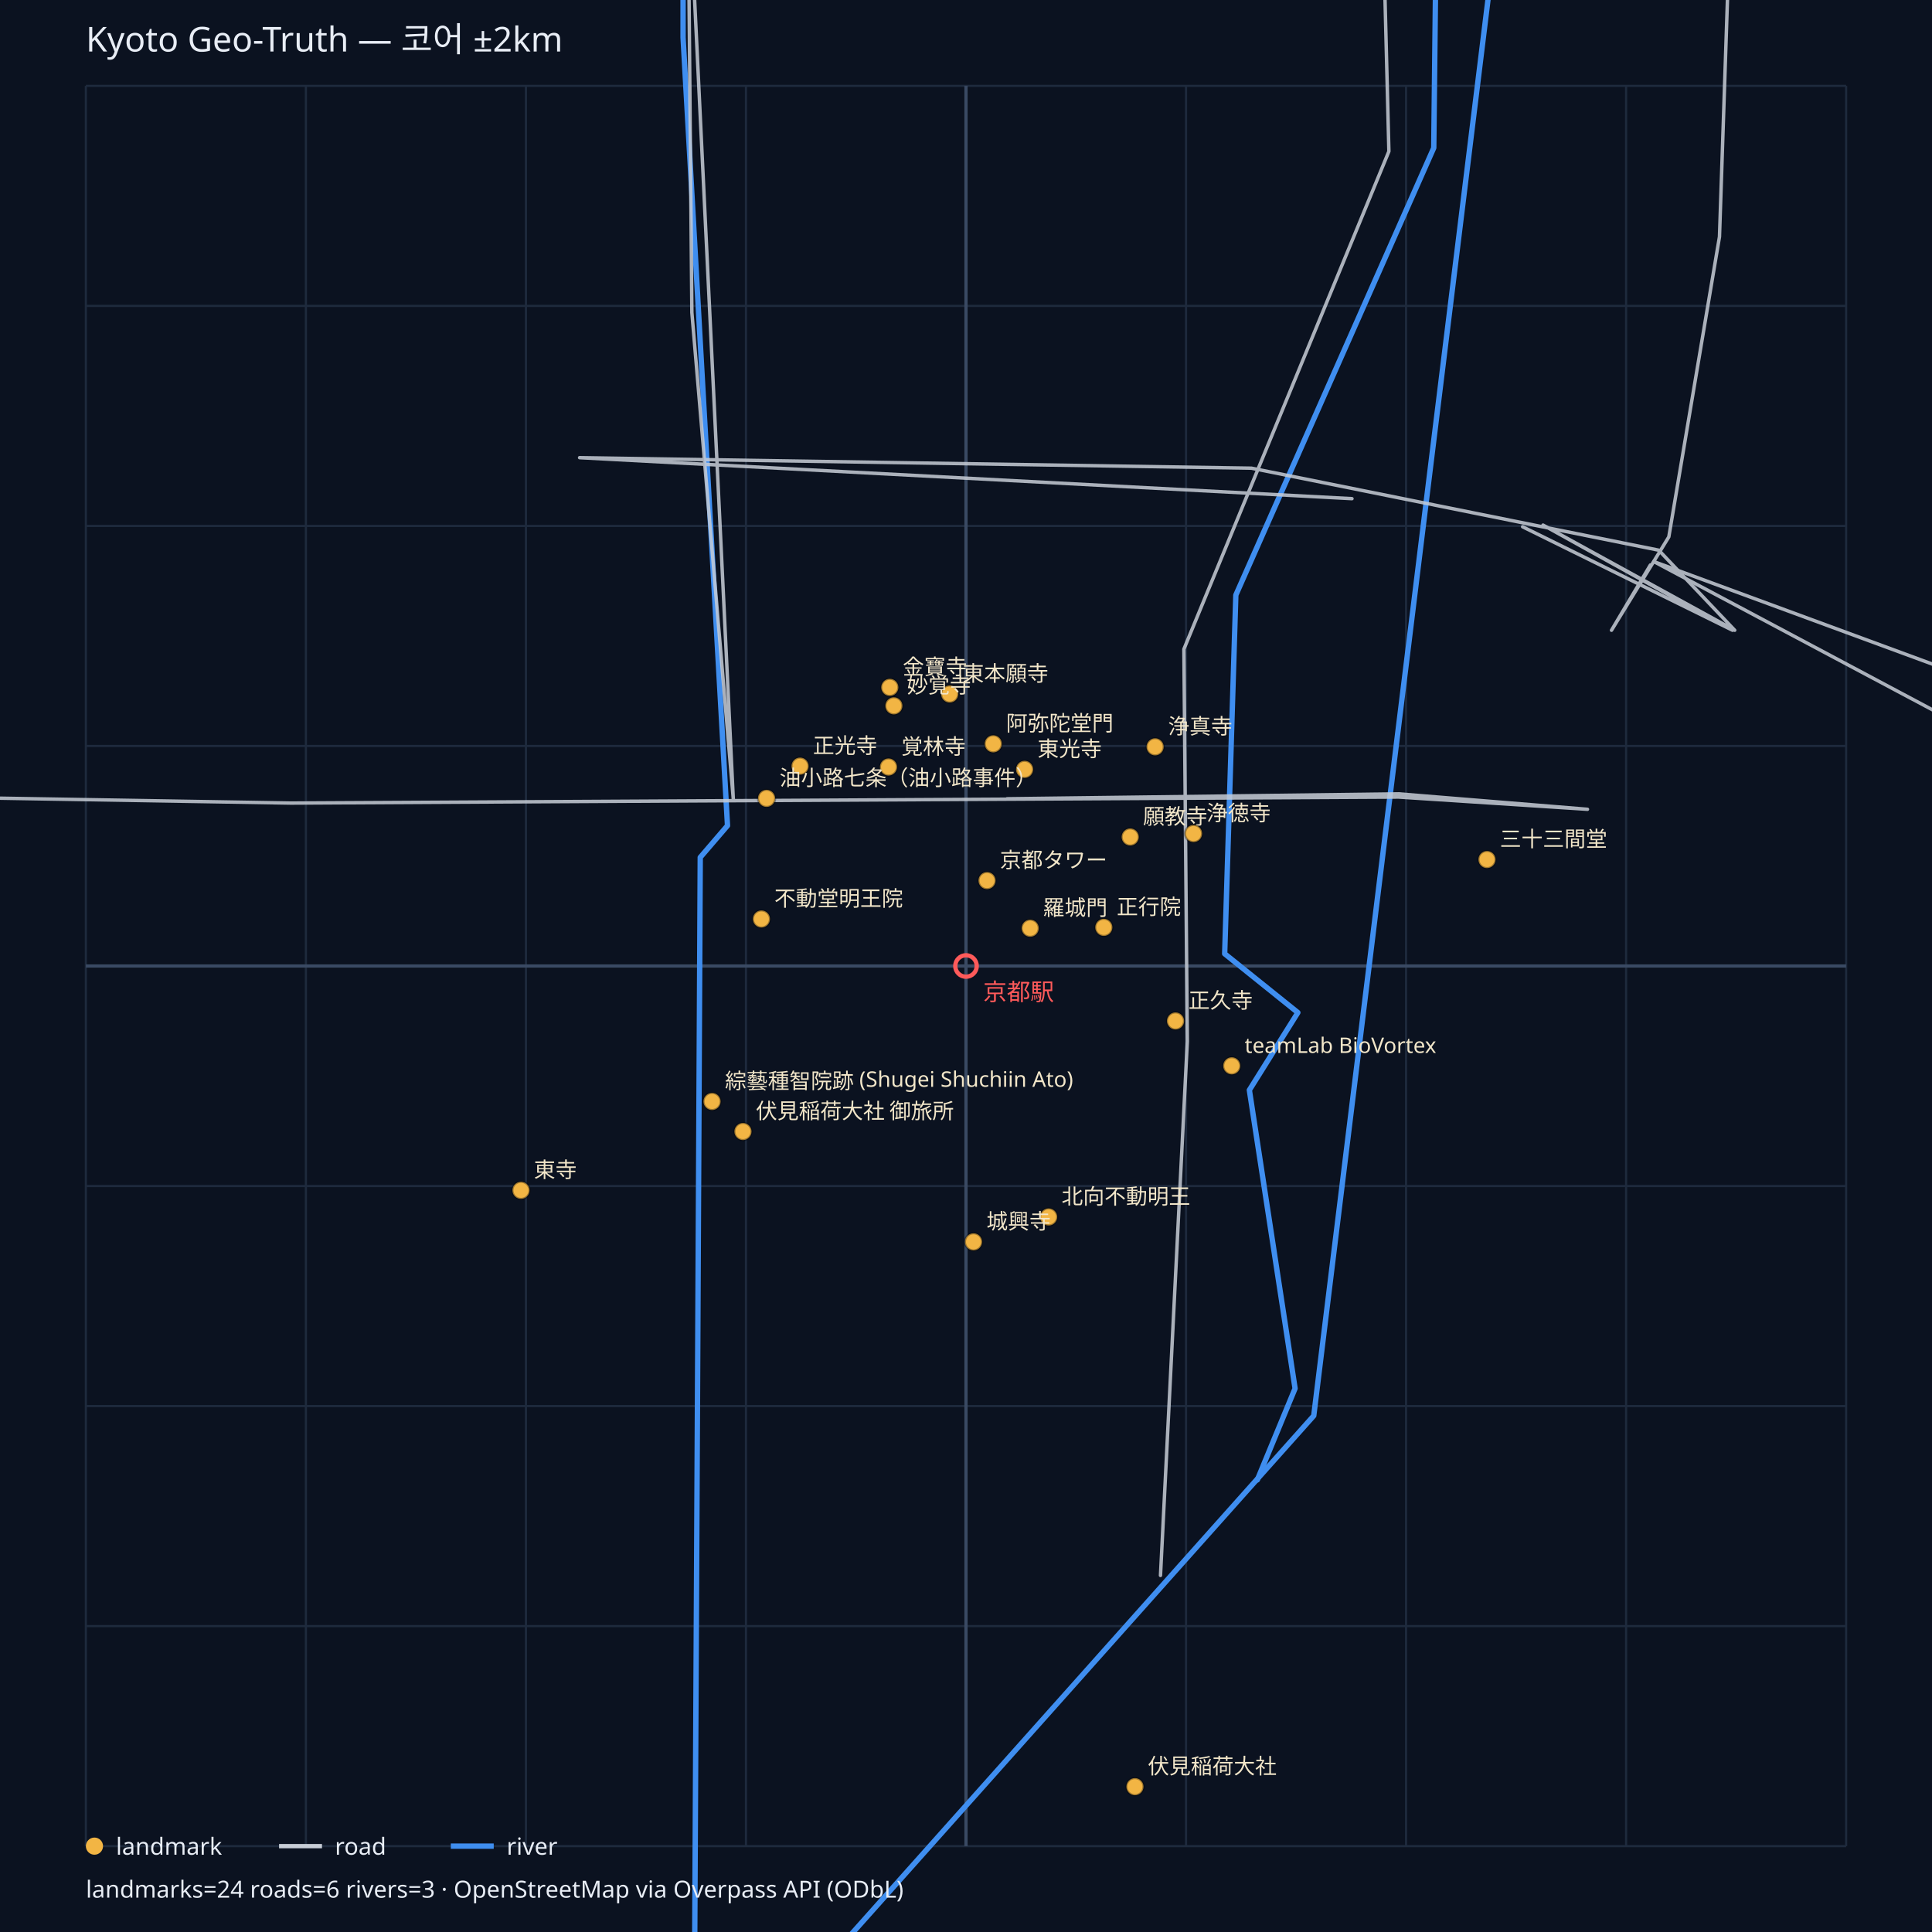
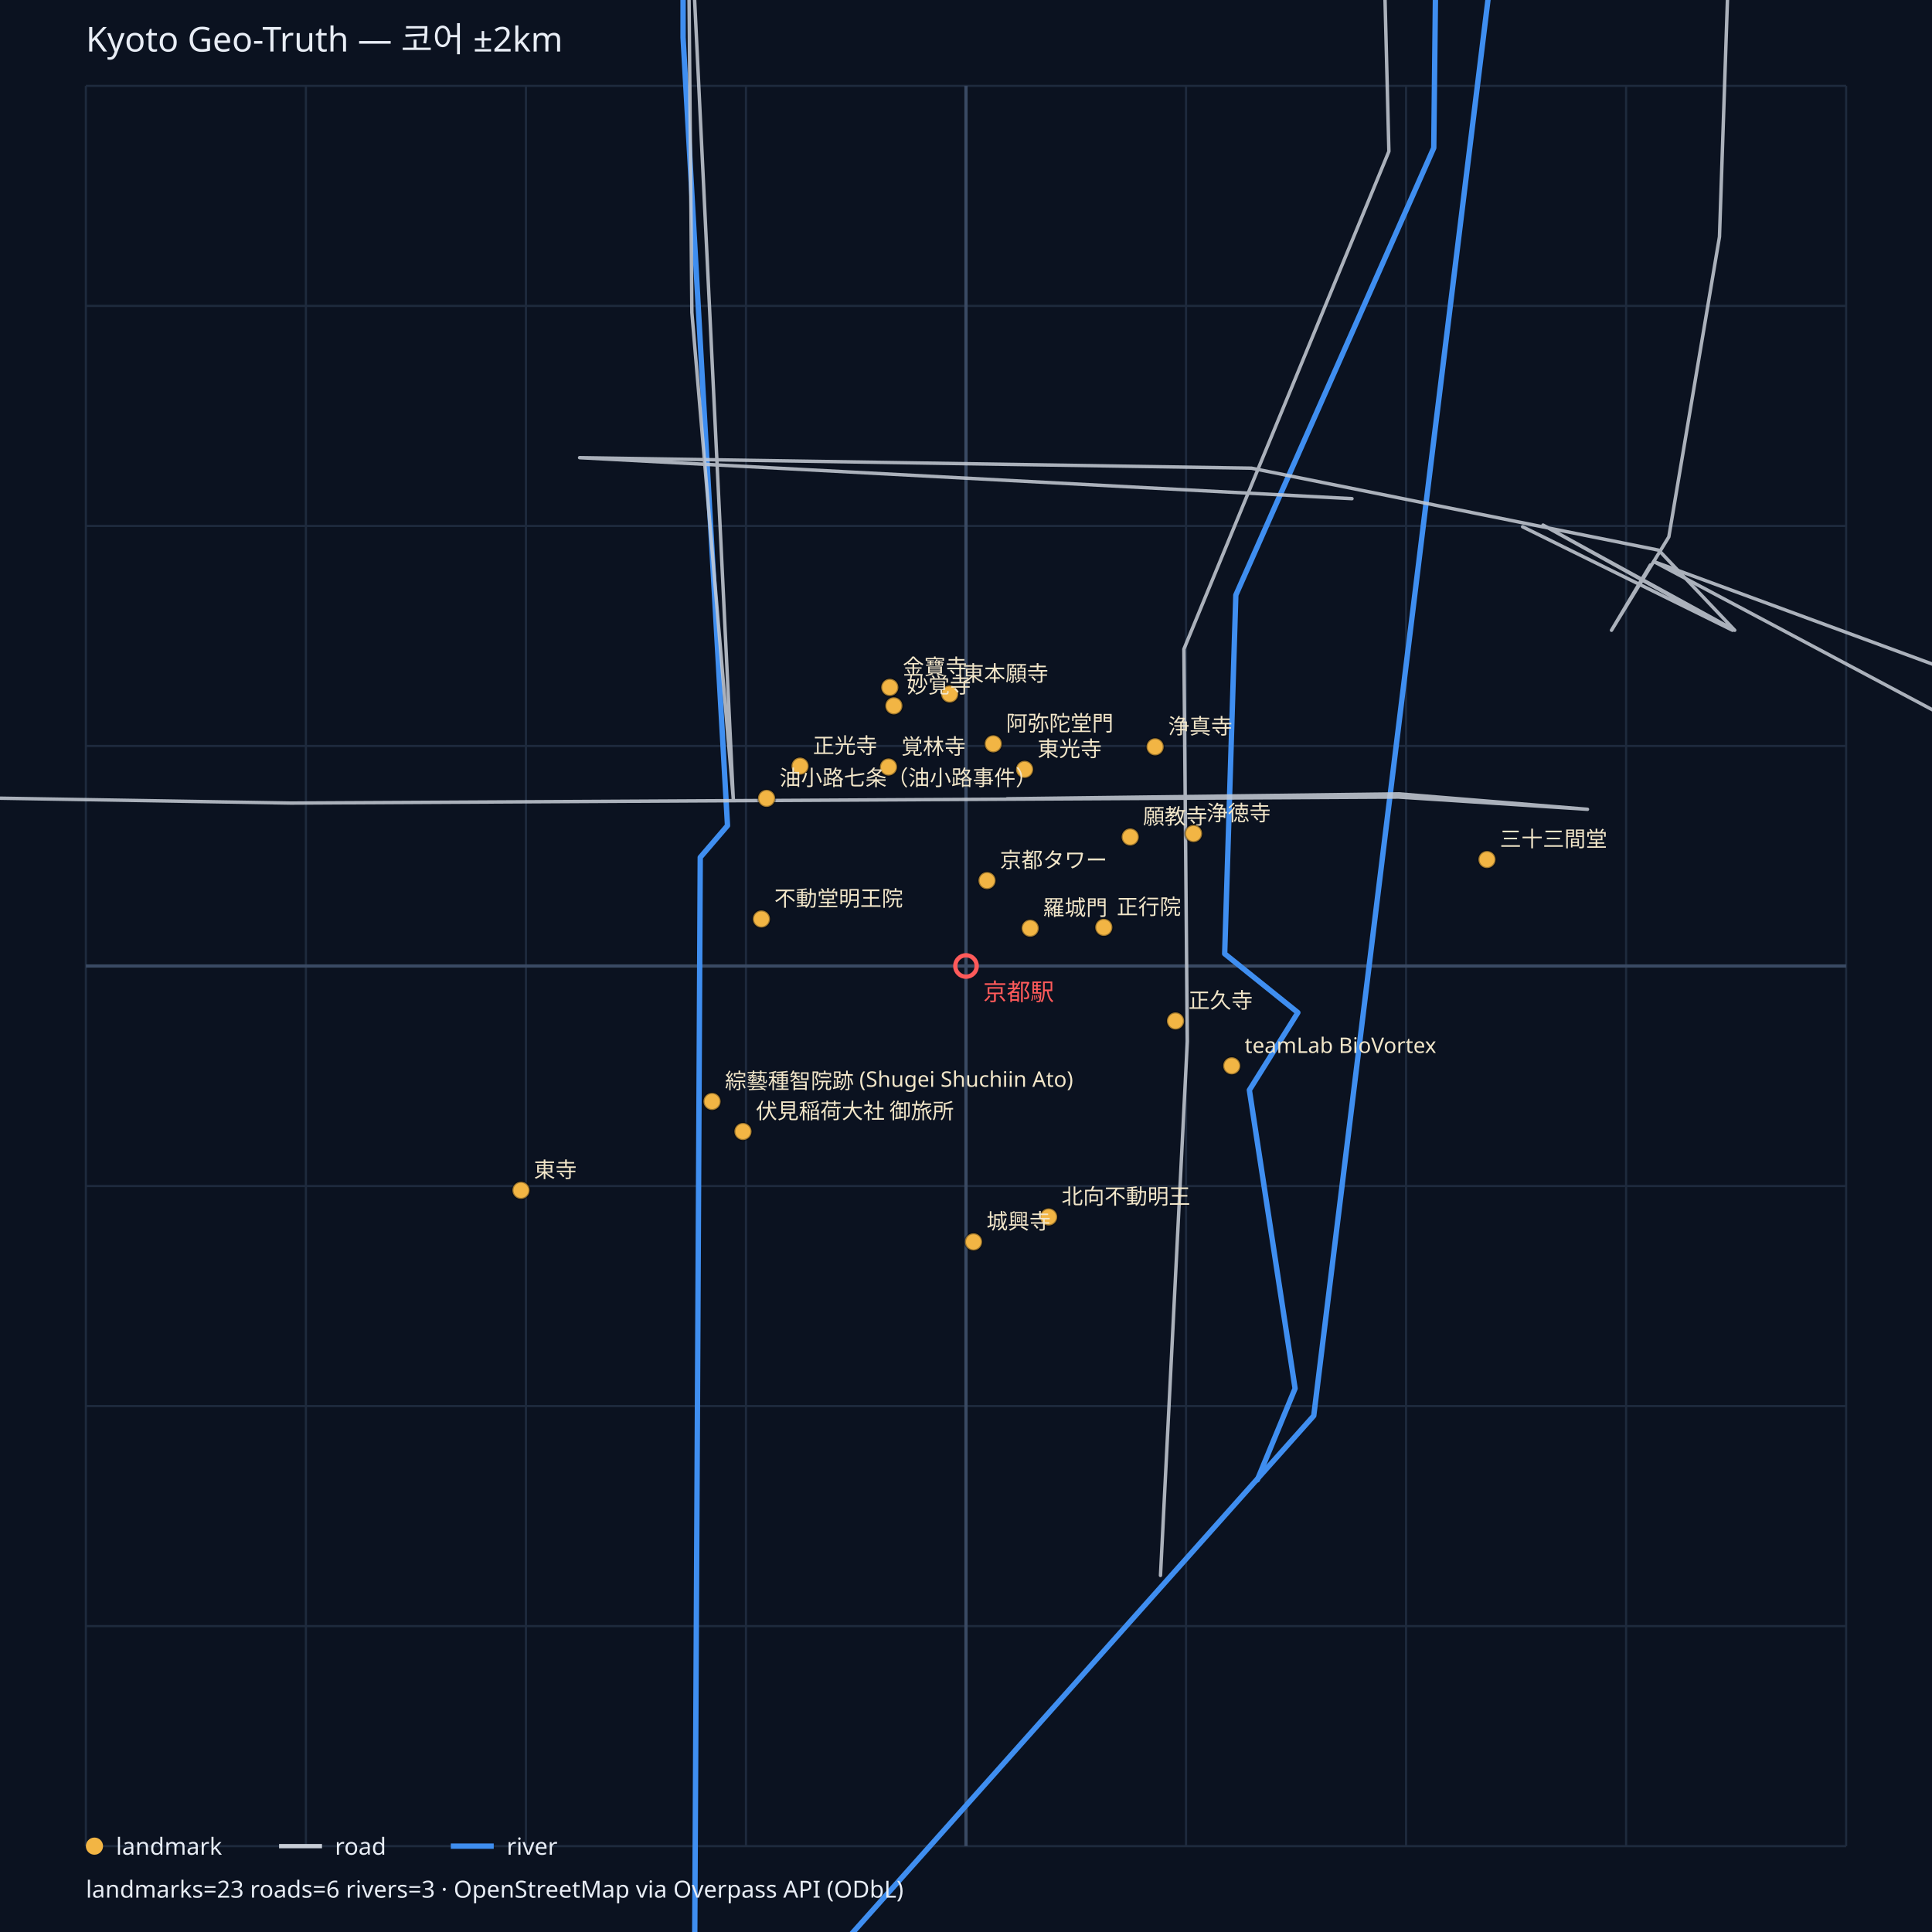
<svg xmlns="http://www.w3.org/2000/svg" width="900" height="900" viewBox="0 0 900 900">
  <rect width="900" height="900" fill="#0b1220" />
  <g stroke="#1e2a3d" stroke-width="1">
    <line x1="40.0" y1="860.0" x2="40.0" y2="40.0" />
    <line x1="40.0" y1="860.0" x2="860.0" y2="860.0" />
    <line x1="142.5" y1="860.0" x2="142.5" y2="40.0" />
    <line x1="40.0" y1="757.5" x2="860.0" y2="757.5" />
    <line x1="245.0" y1="860.0" x2="245.0" y2="40.0" />
    <line x1="40.0" y1="655.0" x2="860.0" y2="655.0" />
    <line x1="347.5" y1="860.0" x2="347.5" y2="40.0" />
    <line x1="40.0" y1="552.5" x2="860.0" y2="552.5" />
    <line x1="450.0" y1="860.0" x2="450.0" y2="40.0" />
    <line x1="40.0" y1="450.0" x2="860.0" y2="450.0" />
    <line x1="552.5" y1="860.0" x2="552.5" y2="40.0" />
    <line x1="40.0" y1="347.5" x2="860.0" y2="347.5" />
    <line x1="655.0" y1="860.0" x2="655.0" y2="40.0" />
    <line x1="40.0" y1="245.0" x2="860.0" y2="245.0" />
    <line x1="757.5" y1="860.0" x2="757.5" y2="40.0" />
    <line x1="40.0" y1="142.5" x2="860.0" y2="142.5" />
    <line x1="860.0" y1="860.0" x2="860.0" y2="40.0" />
    <line x1="40.0" y1="40.0" x2="860.0" y2="40.0" />
  </g>
  <g stroke="#3a4a63" stroke-width="1.5">
    <line x1="40.0" y1="450.0" x2="860.0" y2="450.0" />
    <line x1="450.0" y1="860.0" x2="450.0" y2="40.0" />
  </g>
  <g stroke="#3f8ef0" stroke-width="2.5" fill="none" stroke-linecap="round" stroke-linejoin="round">
    <path d="M79.4,-2272.2 L131.4,-1512.3 L676.5,-576.2 L693.7,-4.5 L612.0,659.5 L154.0,1173.0 L14.6,1691.9" />
    <path d="M670.4,-155.2 L667.9,68.9 L575.7,277.2 L570.5,444.3 L604.6,471.7 L582.0,507.8 L603.3,646.8 L585.7,689.4" />
    <path d="M510.9,-814.0 L459.0,-775.3 L515.4,-816.9 L329.3,-736.3 L318.2,-716.7 L318.2,17.5 L338.9,384.6 L326.2,399.4 L323.1,1007.6 L250.5,1112.8" />
  </g>
  <g stroke="#c7cdd6" stroke-width="1.6" fill="none" stroke-linecap="round" stroke-linejoin="round" opacity="0.85">
    <path d="M320.4,-65.8 L322.3,145.6 L341.6,372.3 L320.4,-65.8" />
    <path d="M540.6,733.9 L553.1,485.1 L551.5,302.4 L647.0,70.5 L639.2,-235.7 L653.2,-531.3" />
    <path d="M768.8,263.2 L750.7,293.6 L777.4,250.1 L801.0,110.3 L820.4,-466.1 L876.2,-709.3 L832.1,-523.5" />
    <path d="M709.3,245.4 L807.1,293.6 L718.8,244.6 L808.1,293.6 L772.7,256.3 L583.0,218.1 L270.0,213.2 L629.8,232.3" />
    <path d="M469.1,372.1 L651.5,369.8 L739.5,377.0 L651.5,371.3 L135.5,374.1 L-19.7,371.5 L-125.0,377.0 L-276.7,378.0" />
    <path d="M958.0,361.4 L770.4,261.6 L1116.3,388.9 L1224.5,549.6 L1671.0,555.6 L1799.5,322.1 L2006.2,348.1 L2201.7,260.4" />
  </g>
  <circle cx="242.7" cy="554.5" r="4" fill="#f2b544" stroke="#00000055" />
  <text x="248.7" y="548.5" font-size="10" font-family="sans-serif" fill="#f2e6c9">東寺</text>
-   <circle cx="528.7" cy="832.3" r="4" fill="#f2b544" stroke="#00000055" />
-   <text x="534.7" y="826.3" font-size="10" font-family="sans-serif" fill="#f2e6c9">伏見稲荷大社</text>
  <circle cx="692.7" cy="400.4" r="4" fill="#f2b544" stroke="#00000055" />
  <text x="698.7" y="394.4" font-size="10" font-family="sans-serif" fill="#f2e6c9">三十三間堂</text>
  <circle cx="442.4" cy="323.3" r="4" fill="#f2b544" stroke="#00000055" />
  <text x="448.4" y="317.3" font-size="10" font-family="sans-serif" fill="#f2e6c9">東本願寺</text>
  <circle cx="479.9" cy="432.4" r="4" fill="#f2b544" stroke="#00000055" />
  <text x="485.9" y="426.4" font-size="10" font-family="sans-serif" fill="#f2e6c9">羅城門</text>
  <circle cx="459.8" cy="410.2" r="4" fill="#f2b544" stroke="#00000055" />
  <text x="465.8" y="404.2" font-size="10" font-family="sans-serif" fill="#f2e6c9">京都タワー</text>
  <circle cx="514.2" cy="432.0" r="4" fill="#f2b544" stroke="#00000055" />
  <text x="520.2" y="426.0" font-size="10" font-family="sans-serif" fill="#f2e6c9">正行院</text>
  <circle cx="477.3" cy="358.4" r="4" fill="#f2b544" stroke="#00000055" />
  <text x="483.3" y="352.4" font-size="10" font-family="sans-serif" fill="#f2e6c9">東光寺</text>
  <circle cx="526.5" cy="389.9" r="4" fill="#f2b544" stroke="#00000055" />
  <text x="532.5" y="383.9" font-size="10" font-family="sans-serif" fill="#f2e6c9">願教寺</text>
  <circle cx="354.7" cy="428.1" r="4" fill="#f2b544" stroke="#00000055" />
  <text x="360.7" y="422.1" font-size="10" font-family="sans-serif" fill="#f2e6c9">不動堂明王院</text>
  <circle cx="413.9" cy="357.3" r="4" fill="#f2b544" stroke="#00000055" />
  <text x="419.9" y="351.3" font-size="10" font-family="sans-serif" fill="#f2e6c9">覚林寺</text>
  <circle cx="547.6" cy="475.6" r="4" fill="#f2b544" stroke="#00000055" />
  <text x="553.6" y="469.6" font-size="10" font-family="sans-serif" fill="#f2e6c9">正久寺</text>
  <circle cx="462.7" cy="346.5" r="4" fill="#f2b544" stroke="#00000055" />
  <text x="468.7" y="340.5" font-size="10" font-family="sans-serif" fill="#f2e6c9">阿弥陀堂門</text>
  <circle cx="372.7" cy="356.9" r="4" fill="#f2b544" stroke="#00000055" />
  <text x="378.7" y="350.9" font-size="10" font-family="sans-serif" fill="#f2e6c9">正光寺</text>
  <circle cx="357.1" cy="371.9" r="4" fill="#f2b544" stroke="#00000055" />
  <text x="363.1" y="365.9" font-size="10" font-family="sans-serif" fill="#f2e6c9">油小路七条（油小路事件）</text>
  <circle cx="556.0" cy="388.3" r="4" fill="#f2b544" stroke="#00000055" />
  <text x="562.0" y="382.3" font-size="10" font-family="sans-serif" fill="#f2e6c9">浄徳寺</text>
  <circle cx="488.5" cy="566.9" r="4" fill="#f2b544" stroke="#00000055" />
  <text x="494.5" y="560.9" font-size="10" font-family="sans-serif" fill="#f2e6c9">北向不動明王</text>
  <circle cx="416.4" cy="328.8" r="4" fill="#f2b544" stroke="#00000055" />
  <text x="422.4" y="322.8" font-size="10" font-family="sans-serif" fill="#f2e6c9">妙覚寺</text>
  <circle cx="453.5" cy="578.5" r="4" fill="#f2b544" stroke="#00000055" />
  <text x="459.5" y="572.5" font-size="10" font-family="sans-serif" fill="#f2e6c9">城興寺</text>
  <circle cx="346.1" cy="527.1" r="4" fill="#f2b544" stroke="#00000055" />
  <text x="352.1" y="521.1" font-size="10" font-family="sans-serif" fill="#f2e6c9">伏見稲荷大社 御旅所</text>
  <circle cx="573.8" cy="496.5" r="4" fill="#f2b544" stroke="#00000055" />
  <text x="579.8" y="490.5" font-size="10" font-family="sans-serif" fill="#f2e6c9">teamLab BioVortex</text>
  <circle cx="331.7" cy="513.1" r="4" fill="#f2b544" stroke="#00000055" />
  <text x="337.7" y="507.1" font-size="10" font-family="sans-serif" fill="#f2e6c9">綜藝種智院跡 (Shugei Shuchiin Ato)</text>
  <circle cx="414.5" cy="320.2" r="4" fill="#f2b544" stroke="#00000055" />
  <text x="420.5" y="314.2" font-size="10" font-family="sans-serif" fill="#f2e6c9">金寶寺</text>
  <circle cx="538.1" cy="347.9" r="4" fill="#f2b544" stroke="#00000055" />
  <text x="544.1" y="341.9" font-size="10" font-family="sans-serif" fill="#f2e6c9">浄真寺</text>
  <circle cx="450.0" cy="450.0" r="5" fill="none" stroke="#ff5a5a" stroke-width="2" />
  <text x="458.0" y="466.0" font-size="11" font-family="sans-serif" fill="#ff5a5a">京都駅</text>
  <text x="40" y="24" font-size="16" font-family="sans-serif" fill="#e8edf5">Kyoto Geo-Truth — 코어 ±2km</text>
-   <text x="40" y="884" font-size="11" font-family="sans-serif" fill="#e8edf5">landmarks=24 roads=6 rivers=3 · OpenStreetMap via Overpass API (ODbL)</text>
+   <text x="40" y="884" font-size="11" font-family="sans-serif" fill="#e8edf5">landmarks=23 roads=6 rivers=3 · OpenStreetMap via Overpass API (ODbL)</text>
  <circle cx="44" cy="860" r="4" fill="#f2b544" />
  <text x="54" y="864" font-size="11" font-family="sans-serif" fill="#e8edf5">landmark</text>
  <line x1="130" y1="860" x2="150" y2="860" stroke="#c7cdd6" stroke-width="2" />
  <text x="156" y="864" font-size="11" font-family="sans-serif" fill="#e8edf5">road</text>
  <line x1="210" y1="860" x2="230" y2="860" stroke="#3f8ef0" stroke-width="2.5" />
  <text x="236" y="864" font-size="11" font-family="sans-serif" fill="#e8edf5">river</text>
</svg>
